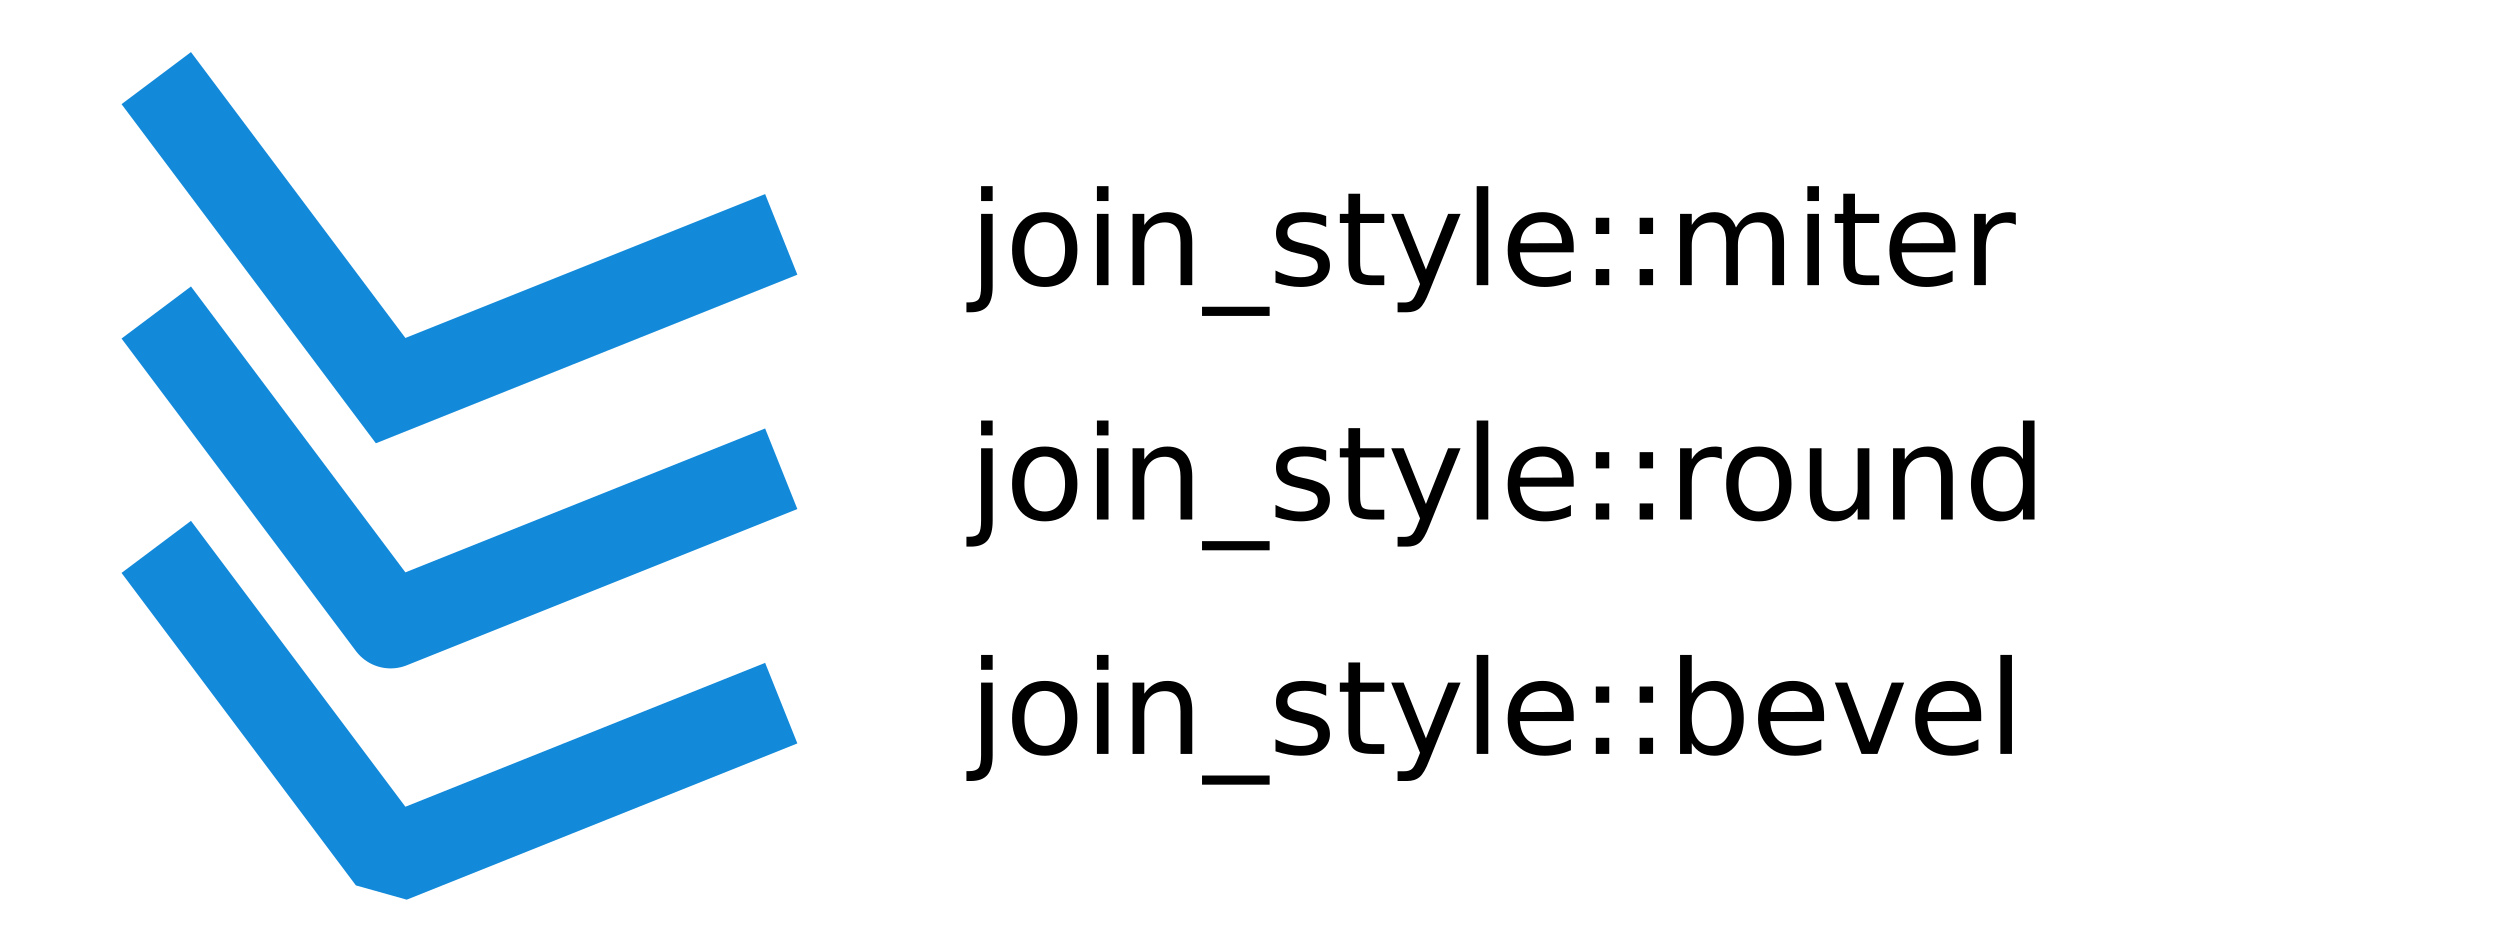
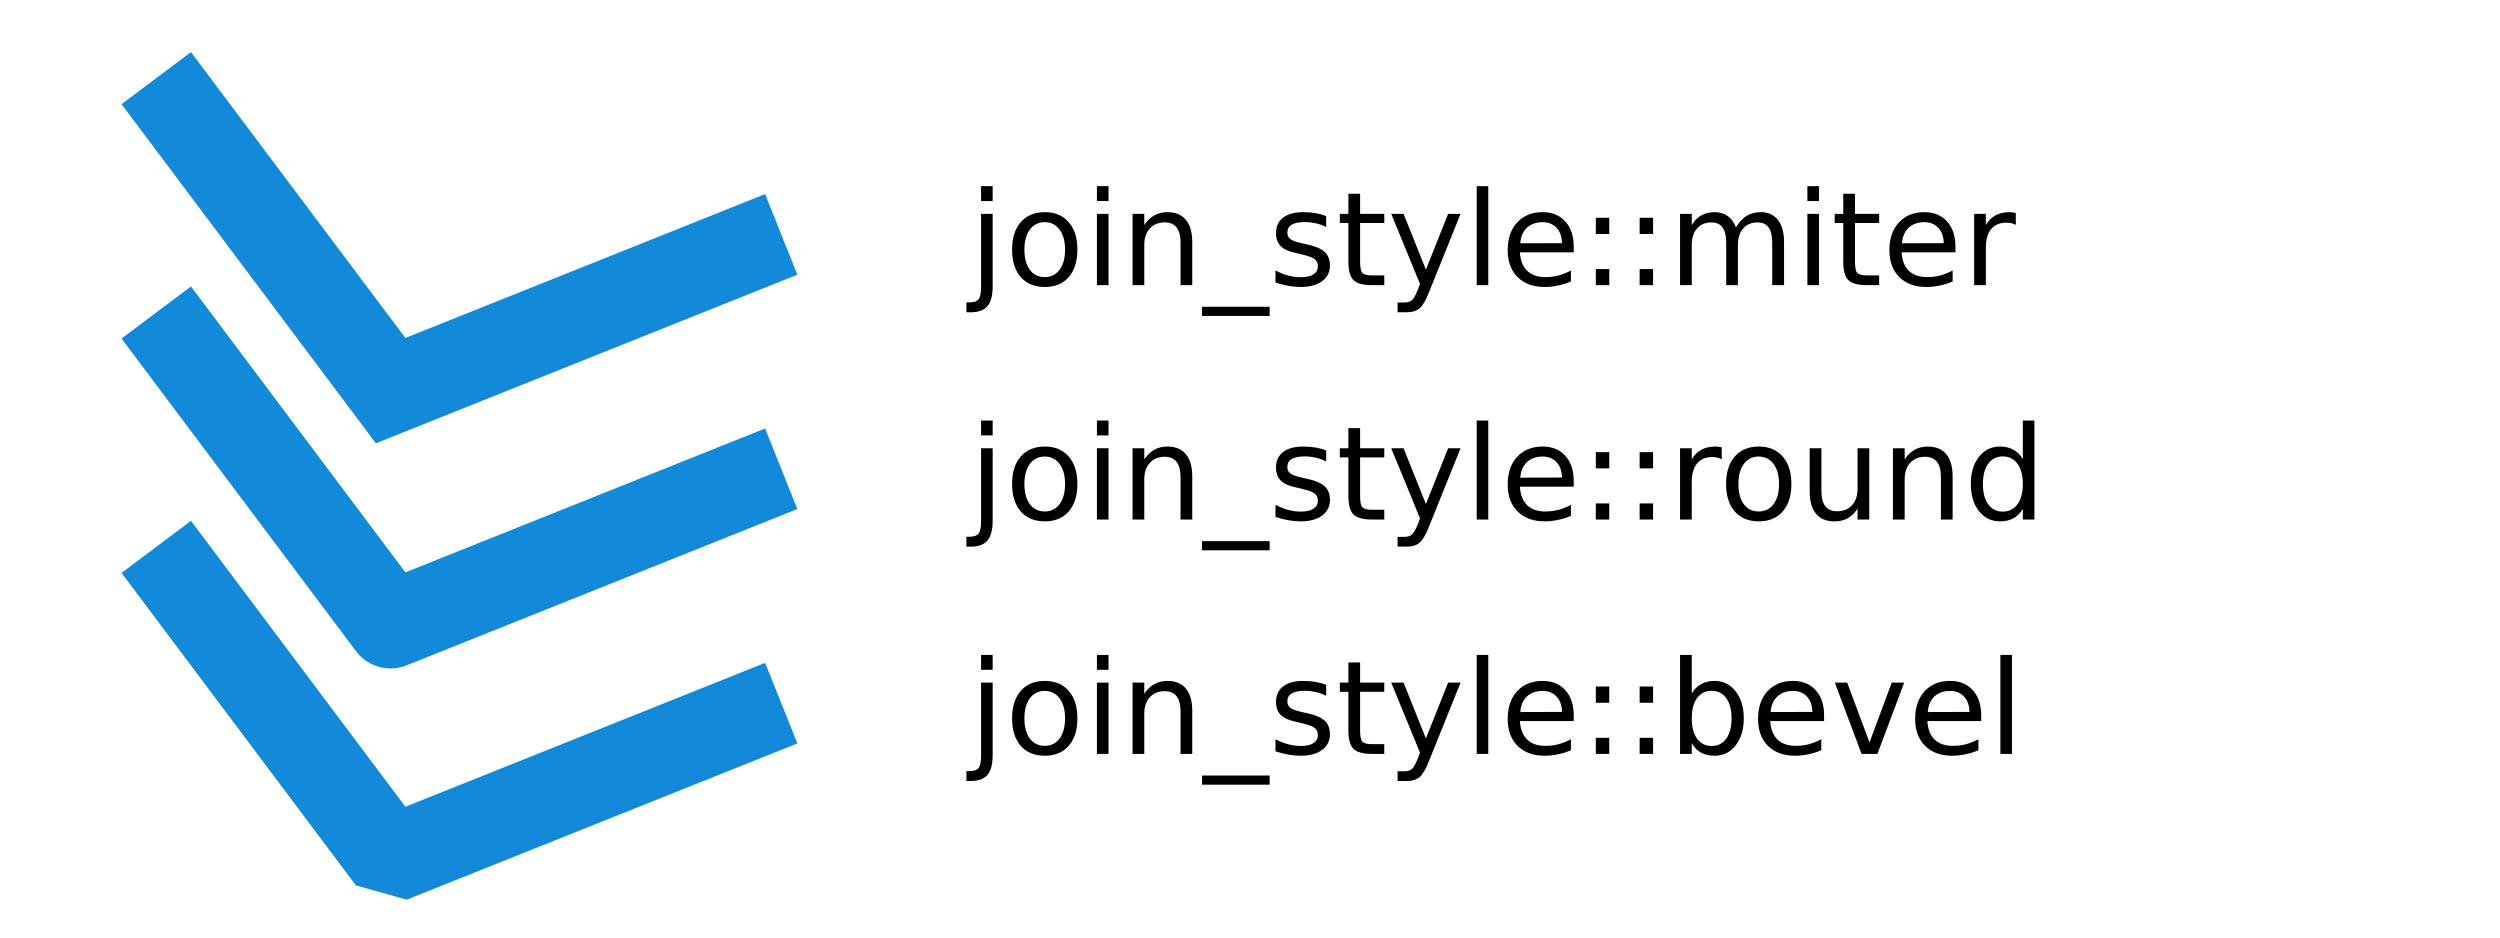
<svg xmlns="http://www.w3.org/2000/svg" xmlns:xlink="http://www.w3.org/1999/xlink" width="320px" height="120px" viewBox="0 0 320 120" version="1.1">
  <defs>
    <g>
      <symbol overflow="visible" id="glyph0-0">
        <path style="stroke:none;" d="M 0.828 2.953 L 0.828 -11.75 L 9.172 -11.75 L 9.172 2.953 Z M 1.766 2.016 L 8.234 2.016 L 8.234 -10.812 L 1.766 -10.812 Z M 1.766 2.016 " />
      </symbol>
      <symbol overflow="visible" id="glyph0-1">
        <path style="stroke:none;" d="M 1.578 -9.125 L 3.062 -9.125 L 3.062 0.156 C 3.062 1.32 2.836 2.164 2.391 2.688 C 1.953 3.207 1.242 3.469 0.266 3.469 L -0.297 3.469 L -0.297 2.203 L 0.094 2.203 C 0.664 2.203 1.055 2.066 1.266 1.797 C 1.473 1.535 1.578 0.988 1.578 0.156 Z M 1.578 -12.672 L 3.062 -12.672 L 3.062 -10.766 L 1.578 -10.766 Z M 1.578 -12.672 " />
      </symbol>
      <symbol overflow="visible" id="glyph0-2">
        <path style="stroke:none;" d="M 5.109 -8.062 C 4.305 -8.062 3.672 -7.75 3.203 -7.125 C 2.734 -6.5 2.5 -5.641 2.5 -4.547 C 2.5 -3.461 2.727 -2.602 3.188 -1.969 C 3.656 -1.344 4.297 -1.031 5.109 -1.031 C 5.898 -1.031 6.531 -1.344 7 -1.969 C 7.469 -2.602 7.703 -3.461 7.703 -4.547 C 7.703 -5.629 7.469 -6.484 7 -7.109 C 6.531 -7.742 5.898 -8.062 5.109 -8.062 Z M 5.109 -9.344 C 6.41 -9.344 7.43 -8.914 8.172 -8.062 C 8.91 -7.219 9.281 -6.047 9.281 -4.547 C 9.281 -3.055 8.91 -1.883 8.172 -1.031 C 7.43 -0.188 6.41 0.234 5.109 0.234 C 3.797 0.234 2.77 -0.188 2.031 -1.031 C 1.289 -1.883 0.922 -3.055 0.922 -4.547 C 0.922 -6.047 1.289 -7.219 2.031 -8.062 C 2.77 -8.914 3.797 -9.344 5.109 -9.344 Z M 5.109 -9.344 " />
      </symbol>
      <symbol overflow="visible" id="glyph0-3">
        <path style="stroke:none;" d="M 1.578 -9.125 L 3.062 -9.125 L 3.062 0 L 1.578 0 Z M 1.578 -12.672 L 3.062 -12.672 L 3.062 -10.766 L 1.578 -10.766 Z M 1.578 -12.672 " />
      </symbol>
      <symbol overflow="visible" id="glyph0-4">
        <path style="stroke:none;" d="M 9.156 -5.5 L 9.156 0 L 7.656 0 L 7.656 -5.453 C 7.656 -6.316 7.484 -6.961 7.141 -7.391 C 6.805 -7.816 6.305 -8.031 5.641 -8.031 C 4.828 -8.031 4.188 -7.77 3.719 -7.25 C 3.25 -6.738 3.016 -6.039 3.016 -5.156 L 3.016 0 L 1.516 0 L 1.516 -9.125 L 3.016 -9.125 L 3.016 -7.703 C 3.379 -8.242 3.801 -8.648 4.281 -8.922 C 4.77 -9.203 5.332 -9.344 5.969 -9.344 C 7.008 -9.344 7.801 -9.016 8.344 -8.359 C 8.883 -7.711 9.156 -6.758 9.156 -5.5 Z M 9.156 -5.5 " />
      </symbol>
      <symbol overflow="visible" id="glyph0-5">
        <path style="stroke:none;" d="M 8.5 2.766 L 8.5 3.938 L -0.156 3.938 L -0.156 2.766 Z M 8.5 2.766 " />
      </symbol>
      <symbol overflow="visible" id="glyph0-6">
        <path style="stroke:none;" d="M 7.391 -8.844 L 7.391 -7.438 C 6.961 -7.656 6.52 -7.816 6.062 -7.922 C 5.602 -8.023 5.129 -8.078 4.641 -8.078 C 3.898 -8.078 3.344 -7.961 2.969 -7.734 C 2.602 -7.516 2.422 -7.176 2.422 -6.719 C 2.422 -6.363 2.551 -6.086 2.812 -5.891 C 3.082 -5.691 3.617 -5.504 4.422 -5.328 L 4.938 -5.219 C 6 -4.988 6.754 -4.664 7.203 -4.25 C 7.648 -3.832 7.875 -3.254 7.875 -2.516 C 7.875 -1.672 7.535 -1 6.859 -0.5 C 6.191 -0.008 5.273 0.234 4.109 0.234 C 3.617 0.234 3.109 0.188 2.578 0.094 C 2.047 0 1.488 -0.141 0.906 -0.328 L 0.906 -1.875 C 1.457 -1.594 2 -1.379 2.531 -1.234 C 3.07 -1.086 3.609 -1.016 4.141 -1.016 C 4.836 -1.016 5.375 -1.133 5.75 -1.375 C 6.133 -1.613 6.328 -1.957 6.328 -2.406 C 6.328 -2.812 6.191 -3.117 5.922 -3.328 C 5.648 -3.547 5.051 -3.758 4.125 -3.969 L 3.594 -4.094 C 2.664 -4.281 1.992 -4.578 1.578 -4.984 C 1.172 -5.391 0.969 -5.945 0.969 -6.656 C 0.969 -7.508 1.27 -8.172 1.875 -8.641 C 2.488 -9.109 3.352 -9.344 4.469 -9.344 C 5.02 -9.344 5.539 -9.301 6.031 -9.219 C 6.52 -9.133 6.973 -9.008 7.391 -8.844 Z M 7.391 -8.844 " />
      </symbol>
      <symbol overflow="visible" id="glyph0-7">
        <path style="stroke:none;" d="M 3.047 -11.703 L 3.047 -9.125 L 6.141 -9.125 L 6.141 -7.953 L 3.047 -7.953 L 3.047 -3 C 3.047 -2.258 3.145 -1.781 3.344 -1.562 C 3.551 -1.352 3.969 -1.25 4.594 -1.25 L 6.141 -1.25 L 6.141 0 L 4.594 0 C 3.438 0 2.641 -0.211 2.203 -0.641 C 1.766 -1.078 1.547 -1.863 1.547 -3 L 1.547 -7.953 L 0.453 -7.953 L 0.453 -9.125 L 1.547 -9.125 L 1.547 -11.703 Z M 3.047 -11.703 " />
      </symbol>
      <symbol overflow="visible" id="glyph0-8">
        <path style="stroke:none;" d="M 5.359 0.844 C 4.941 1.926 4.531 2.633 4.125 2.969 C 3.727 3.301 3.191 3.469 2.516 3.469 L 1.312 3.469 L 1.312 2.219 L 2.203 2.219 C 2.609 2.219 2.926 2.117 3.156 1.922 C 3.383 1.723 3.641 1.258 3.922 0.531 L 4.188 -0.141 L 0.5 -9.125 L 2.078 -9.125 L 4.938 -1.984 L 7.781 -9.125 L 9.375 -9.125 Z M 5.359 0.844 " />
      </symbol>
      <symbol overflow="visible" id="glyph0-9">
        <path style="stroke:none;" d="M 1.578 -12.672 L 3.062 -12.672 L 3.062 0 L 1.578 0 Z M 1.578 -12.672 " />
      </symbol>
      <symbol overflow="visible" id="glyph0-10">
        <path style="stroke:none;" d="M 9.375 -4.938 L 9.375 -4.203 L 2.484 -4.203 C 2.547 -3.172 2.852 -2.383 3.406 -1.844 C 3.969 -1.301 4.742 -1.031 5.734 -1.031 C 6.316 -1.031 6.875 -1.098 7.406 -1.234 C 7.945 -1.379 8.484 -1.594 9.016 -1.875 L 9.016 -0.469 C 8.484 -0.238 7.93 -0.066 7.359 0.047 C 6.797 0.172 6.227 0.234 5.656 0.234 C 4.195 0.234 3.039 -0.188 2.188 -1.031 C 1.344 -1.875 0.922 -3.02 0.922 -4.469 C 0.922 -5.957 1.32 -7.141 2.125 -8.016 C 2.938 -8.898 4.023 -9.344 5.391 -9.344 C 6.617 -9.344 7.586 -8.945 8.297 -8.156 C 9.016 -7.363 9.375 -6.289 9.375 -4.938 Z M 7.875 -5.375 C 7.863 -6.195 7.633 -6.848 7.188 -7.328 C 6.738 -7.816 6.145 -8.062 5.406 -8.062 C 4.57 -8.062 3.898 -7.828 3.391 -7.359 C 2.891 -6.891 2.602 -6.223 2.531 -5.359 Z M 7.875 -5.375 " />
      </symbol>
      <symbol overflow="visible" id="glyph0-11">
        <path style="stroke:none;" d="M 1.953 -2.062 L 3.672 -2.062 L 3.672 0 L 1.953 0 Z M 1.953 -8.625 L 3.672 -8.625 L 3.672 -6.547 L 1.953 -6.547 Z M 1.953 -8.625 " />
      </symbol>
      <symbol overflow="visible" id="glyph0-12">
        <path style="stroke:none;" d="M 8.672 -7.375 C 9.047 -8.039 9.492 -8.535 10.016 -8.859 C 10.535 -9.18 11.148 -9.344 11.859 -9.344 C 12.805 -9.344 13.535 -9.008 14.047 -8.344 C 14.566 -7.676 14.828 -6.727 14.828 -5.5 L 14.828 0 L 13.312 0 L 13.312 -5.453 C 13.312 -6.328 13.156 -6.973 12.844 -7.391 C 12.539 -7.816 12.07 -8.031 11.438 -8.031 C 10.656 -8.031 10.039 -7.77 9.594 -7.25 C 9.145 -6.738 8.922 -6.039 8.922 -5.156 L 8.922 0 L 7.422 0 L 7.422 -5.453 C 7.422 -6.328 7.266 -6.973 6.953 -7.391 C 6.641 -7.816 6.16 -8.031 5.516 -8.031 C 4.754 -8.031 4.145 -7.77 3.688 -7.25 C 3.238 -6.738 3.016 -6.039 3.016 -5.156 L 3.016 0 L 1.516 0 L 1.516 -9.125 L 3.016 -9.125 L 3.016 -7.703 C 3.359 -8.266 3.77 -8.676 4.25 -8.938 C 4.727 -9.207 5.297 -9.344 5.953 -9.344 C 6.609 -9.344 7.172 -9.172 7.641 -8.828 C 8.109 -8.492 8.453 -8.008 8.672 -7.375 Z M 8.672 -7.375 " />
      </symbol>
      <symbol overflow="visible" id="glyph0-13">
        <path style="stroke:none;" d="M 6.859 -7.719 C 6.691 -7.812 6.504 -7.879 6.297 -7.922 C 6.098 -7.973 5.883 -8 5.656 -8 C 4.801 -8 4.145 -7.723 3.688 -7.172 C 3.238 -6.617 3.016 -5.828 3.016 -4.797 L 3.016 0 L 1.516 0 L 1.516 -9.125 L 3.016 -9.125 L 3.016 -7.703 C 3.336 -8.254 3.75 -8.664 4.25 -8.938 C 4.75 -9.207 5.363 -9.344 6.094 -9.344 C 6.195 -9.344 6.312 -9.332 6.438 -9.312 C 6.562 -9.301 6.695 -9.281 6.844 -9.25 Z M 6.859 -7.719 " />
      </symbol>
      <symbol overflow="visible" id="glyph0-14">
        <path style="stroke:none;" d="M 1.422 -3.594 L 1.422 -9.125 L 2.922 -9.125 L 2.922 -3.656 C 2.922 -2.789 3.086 -2.141 3.422 -1.703 C 3.754 -1.273 4.258 -1.062 4.938 -1.062 C 5.738 -1.062 6.375 -1.316 6.844 -1.828 C 7.312 -2.348 7.547 -3.055 7.547 -3.953 L 7.547 -9.125 L 9.047 -9.125 L 9.047 0 L 7.547 0 L 7.547 -1.406 C 7.191 -0.844 6.77 -0.426 6.281 -0.156 C 5.801 0.102 5.242 0.234 4.609 0.234 C 3.566 0.234 2.773 -0.086 2.234 -0.734 C 1.691 -1.391 1.422 -2.344 1.422 -3.594 Z M 1.422 -3.594 " />
      </symbol>
      <symbol overflow="visible" id="glyph0-15">
        <path style="stroke:none;" d="M 7.578 -7.734 L 7.578 -12.672 L 9.062 -12.672 L 9.062 0 L 7.578 0 L 7.578 -1.375 C 7.254 -0.82 6.852 -0.414 6.375 -0.156 C 5.895 0.102 5.316 0.234 4.641 0.234 C 3.547 0.234 2.648 -0.203 1.953 -1.078 C 1.266 -1.961 0.922 -3.117 0.922 -4.547 C 0.922 -5.984 1.266 -7.141 1.953 -8.016 C 2.648 -8.898 3.547 -9.344 4.641 -9.344 C 5.316 -9.344 5.895 -9.207 6.375 -8.938 C 6.852 -8.676 7.254 -8.273 7.578 -7.734 Z M 2.469 -4.547 C 2.469 -3.441 2.691 -2.578 3.141 -1.953 C 3.598 -1.328 4.223 -1.016 5.016 -1.016 C 5.805 -1.016 6.43 -1.328 6.891 -1.953 C 7.348 -2.578 7.578 -3.441 7.578 -4.547 C 7.578 -5.648 7.348 -6.516 6.891 -7.141 C 6.43 -7.766 5.805 -8.078 5.016 -8.078 C 4.223 -8.078 3.598 -7.766 3.141 -7.141 C 2.691 -6.516 2.469 -5.648 2.469 -4.547 Z M 2.469 -4.547 " />
      </symbol>
      <symbol overflow="visible" id="glyph0-16">
        <path style="stroke:none;" d="M 8.109 -4.547 C 8.109 -5.648 7.879 -6.516 7.422 -7.141 C 6.973 -7.766 6.352 -8.078 5.562 -8.078 C 4.77 -8.078 4.145 -7.766 3.688 -7.141 C 3.238 -6.516 3.016 -5.648 3.016 -4.547 C 3.016 -3.441 3.238 -2.578 3.688 -1.953 C 4.145 -1.328 4.77 -1.016 5.562 -1.016 C 6.352 -1.016 6.973 -1.328 7.422 -1.953 C 7.879 -2.578 8.109 -3.441 8.109 -4.547 Z M 3.016 -7.734 C 3.336 -8.273 3.738 -8.676 4.219 -8.938 C 4.695 -9.207 5.27 -9.344 5.938 -9.344 C 7.039 -9.344 7.938 -8.898 8.625 -8.016 C 9.32 -7.141 9.672 -5.984 9.672 -4.547 C 9.672 -3.117 9.32 -1.961 8.625 -1.078 C 7.938 -0.203 7.039 0.234 5.938 0.234 C 5.27 0.234 4.695 0.102 4.219 -0.156 C 3.738 -0.414 3.336 -0.82 3.016 -1.375 L 3.016 0 L 1.516 0 L 1.516 -12.672 L 3.016 -12.672 Z M 3.016 -7.734 " />
      </symbol>
      <symbol overflow="visible" id="glyph0-17">
        <path style="stroke:none;" d="M 0.5 -9.125 L 2.078 -9.125 L 4.938 -1.469 L 7.781 -9.125 L 9.375 -9.125 L 5.953 0 L 3.922 0 Z M 0.5 -9.125 " />
      </symbol>
    </g>
  </defs>
  <g id="surface0">
    <path style="fill:none;stroke-width:11.111;stroke-linecap:butt;stroke-linejoin:miter;stroke:rgb(7.451%,53.725%,85.49%);stroke-opacity:1;stroke-miterlimit:10;" d="M 20 110 L 50 70 L 100 90 " transform="matrix(1,0,0,-1,0,120)" />
    <g style="fill:rgb(0%,0%,0%);fill-opacity:1;">
      <use xlink:href="#glyph0-1" x="124" y="36.5" />
      <use xlink:href="#glyph0-2" x="128.625" y="36.5" />
      <use xlink:href="#glyph0-3" x="138.828" y="36.5" />
      <use xlink:href="#glyph0-4" x="143.453" y="36.5" />
      <use xlink:href="#glyph0-5" x="154.016" y="36.5" />
      <use xlink:href="#glyph0-6" x="162.359" y="36.5" />
      <use xlink:href="#glyph0-7" x="171.047" y="36.5" />
      <use xlink:href="#glyph0-8" x="177.578" y="36.5" />
      <use xlink:href="#glyph0-9" x="187.438" y="36.5" />
      <use xlink:href="#glyph0-10" x="192.062" y="36.5" />
      <use xlink:href="#glyph0-11" x="202.312" y="36.5" />
      <use xlink:href="#glyph0-11" x="207.922" y="36.5" />
      <use xlink:href="#glyph0-12" x="213.531" y="36.5" />
      <use xlink:href="#glyph0-3" x="229.766" y="36.5" />
      <use xlink:href="#glyph0-7" x="234.391" y="36.5" />
      <use xlink:href="#glyph0-10" x="240.922" y="36.5" />
      <use xlink:href="#glyph0-13" x="251.172" y="36.5" />
    </g>
    <path style="fill:none;stroke-width:11.111;stroke-linecap:butt;stroke-linejoin:round;stroke:rgb(7.451%,53.725%,85.49%);stroke-opacity:1;stroke-miterlimit:10;" d="M 20 80 L 50 40 L 100 60 " transform="matrix(1,0,0,-1,0,120)" />
    <g style="fill:rgb(0%,0%,0%);fill-opacity:1;">
      <use xlink:href="#glyph0-1" x="124" y="66.5" />
      <use xlink:href="#glyph0-2" x="128.625" y="66.5" />
      <use xlink:href="#glyph0-3" x="138.828" y="66.5" />
      <use xlink:href="#glyph0-4" x="143.453" y="66.5" />
      <use xlink:href="#glyph0-5" x="154.016" y="66.5" />
      <use xlink:href="#glyph0-6" x="162.359" y="66.5" />
      <use xlink:href="#glyph0-7" x="171.047" y="66.5" />
      <use xlink:href="#glyph0-8" x="177.578" y="66.5" />
      <use xlink:href="#glyph0-9" x="187.438" y="66.5" />
      <use xlink:href="#glyph0-10" x="192.062" y="66.5" />
      <use xlink:href="#glyph0-11" x="202.312" y="66.5" />
      <use xlink:href="#glyph0-11" x="207.922" y="66.5" />
      <use xlink:href="#glyph0-13" x="213.531" y="66.5" />
-       <use xlink:href="#glyph0-2" x="220.031" y="66.5" />
-       <use xlink:href="#glyph0-14" x="230.234" y="66.5" />
-       <use xlink:href="#glyph0-4" x="240.797" y="66.5" />
-       <use xlink:href="#glyph0-15" x="251.359" y="66.5" />
+       <use xlink:href="#glyph0-2" x="220.016" y="66.5" />
+       <use xlink:href="#glyph0-14" x="230.219" y="66.5" />
+       <use xlink:href="#glyph0-4" x="240.781" y="66.5" />
+       <use xlink:href="#glyph0-15" x="251.344" y="66.5" />
    </g>
    <path style="fill:none;stroke-width:11.111;stroke-linecap:butt;stroke-linejoin:bevel;stroke:rgb(7.451%,53.725%,85.49%);stroke-opacity:1;stroke-miterlimit:10;" d="M 20 50 L 50 10 L 100 30 " transform="matrix(1,0,0,-1,0,120)" />
    <g style="fill:rgb(0%,0%,0%);fill-opacity:1;">
      <use xlink:href="#glyph0-1" x="124" y="96.5" />
      <use xlink:href="#glyph0-2" x="128.625" y="96.5" />
      <use xlink:href="#glyph0-3" x="138.828" y="96.5" />
      <use xlink:href="#glyph0-4" x="143.453" y="96.5" />
      <use xlink:href="#glyph0-5" x="154.016" y="96.5" />
      <use xlink:href="#glyph0-6" x="162.359" y="96.5" />
      <use xlink:href="#glyph0-7" x="171.047" y="96.5" />
      <use xlink:href="#glyph0-8" x="177.578" y="96.5" />
      <use xlink:href="#glyph0-9" x="187.438" y="96.5" />
      <use xlink:href="#glyph0-10" x="192.062" y="96.5" />
      <use xlink:href="#glyph0-11" x="202.312" y="96.5" />
      <use xlink:href="#glyph0-11" x="207.922" y="96.5" />
      <use xlink:href="#glyph0-16" x="213.531" y="96.5" />
      <use xlink:href="#glyph0-10" x="224.109" y="96.5" />
      <use xlink:href="#glyph0-17" x="234.359" y="96.5" />
      <use xlink:href="#glyph0-10" x="244.219" y="96.5" />
      <use xlink:href="#glyph0-9" x="254.469" y="96.5" />
    </g>
  </g>
</svg>
